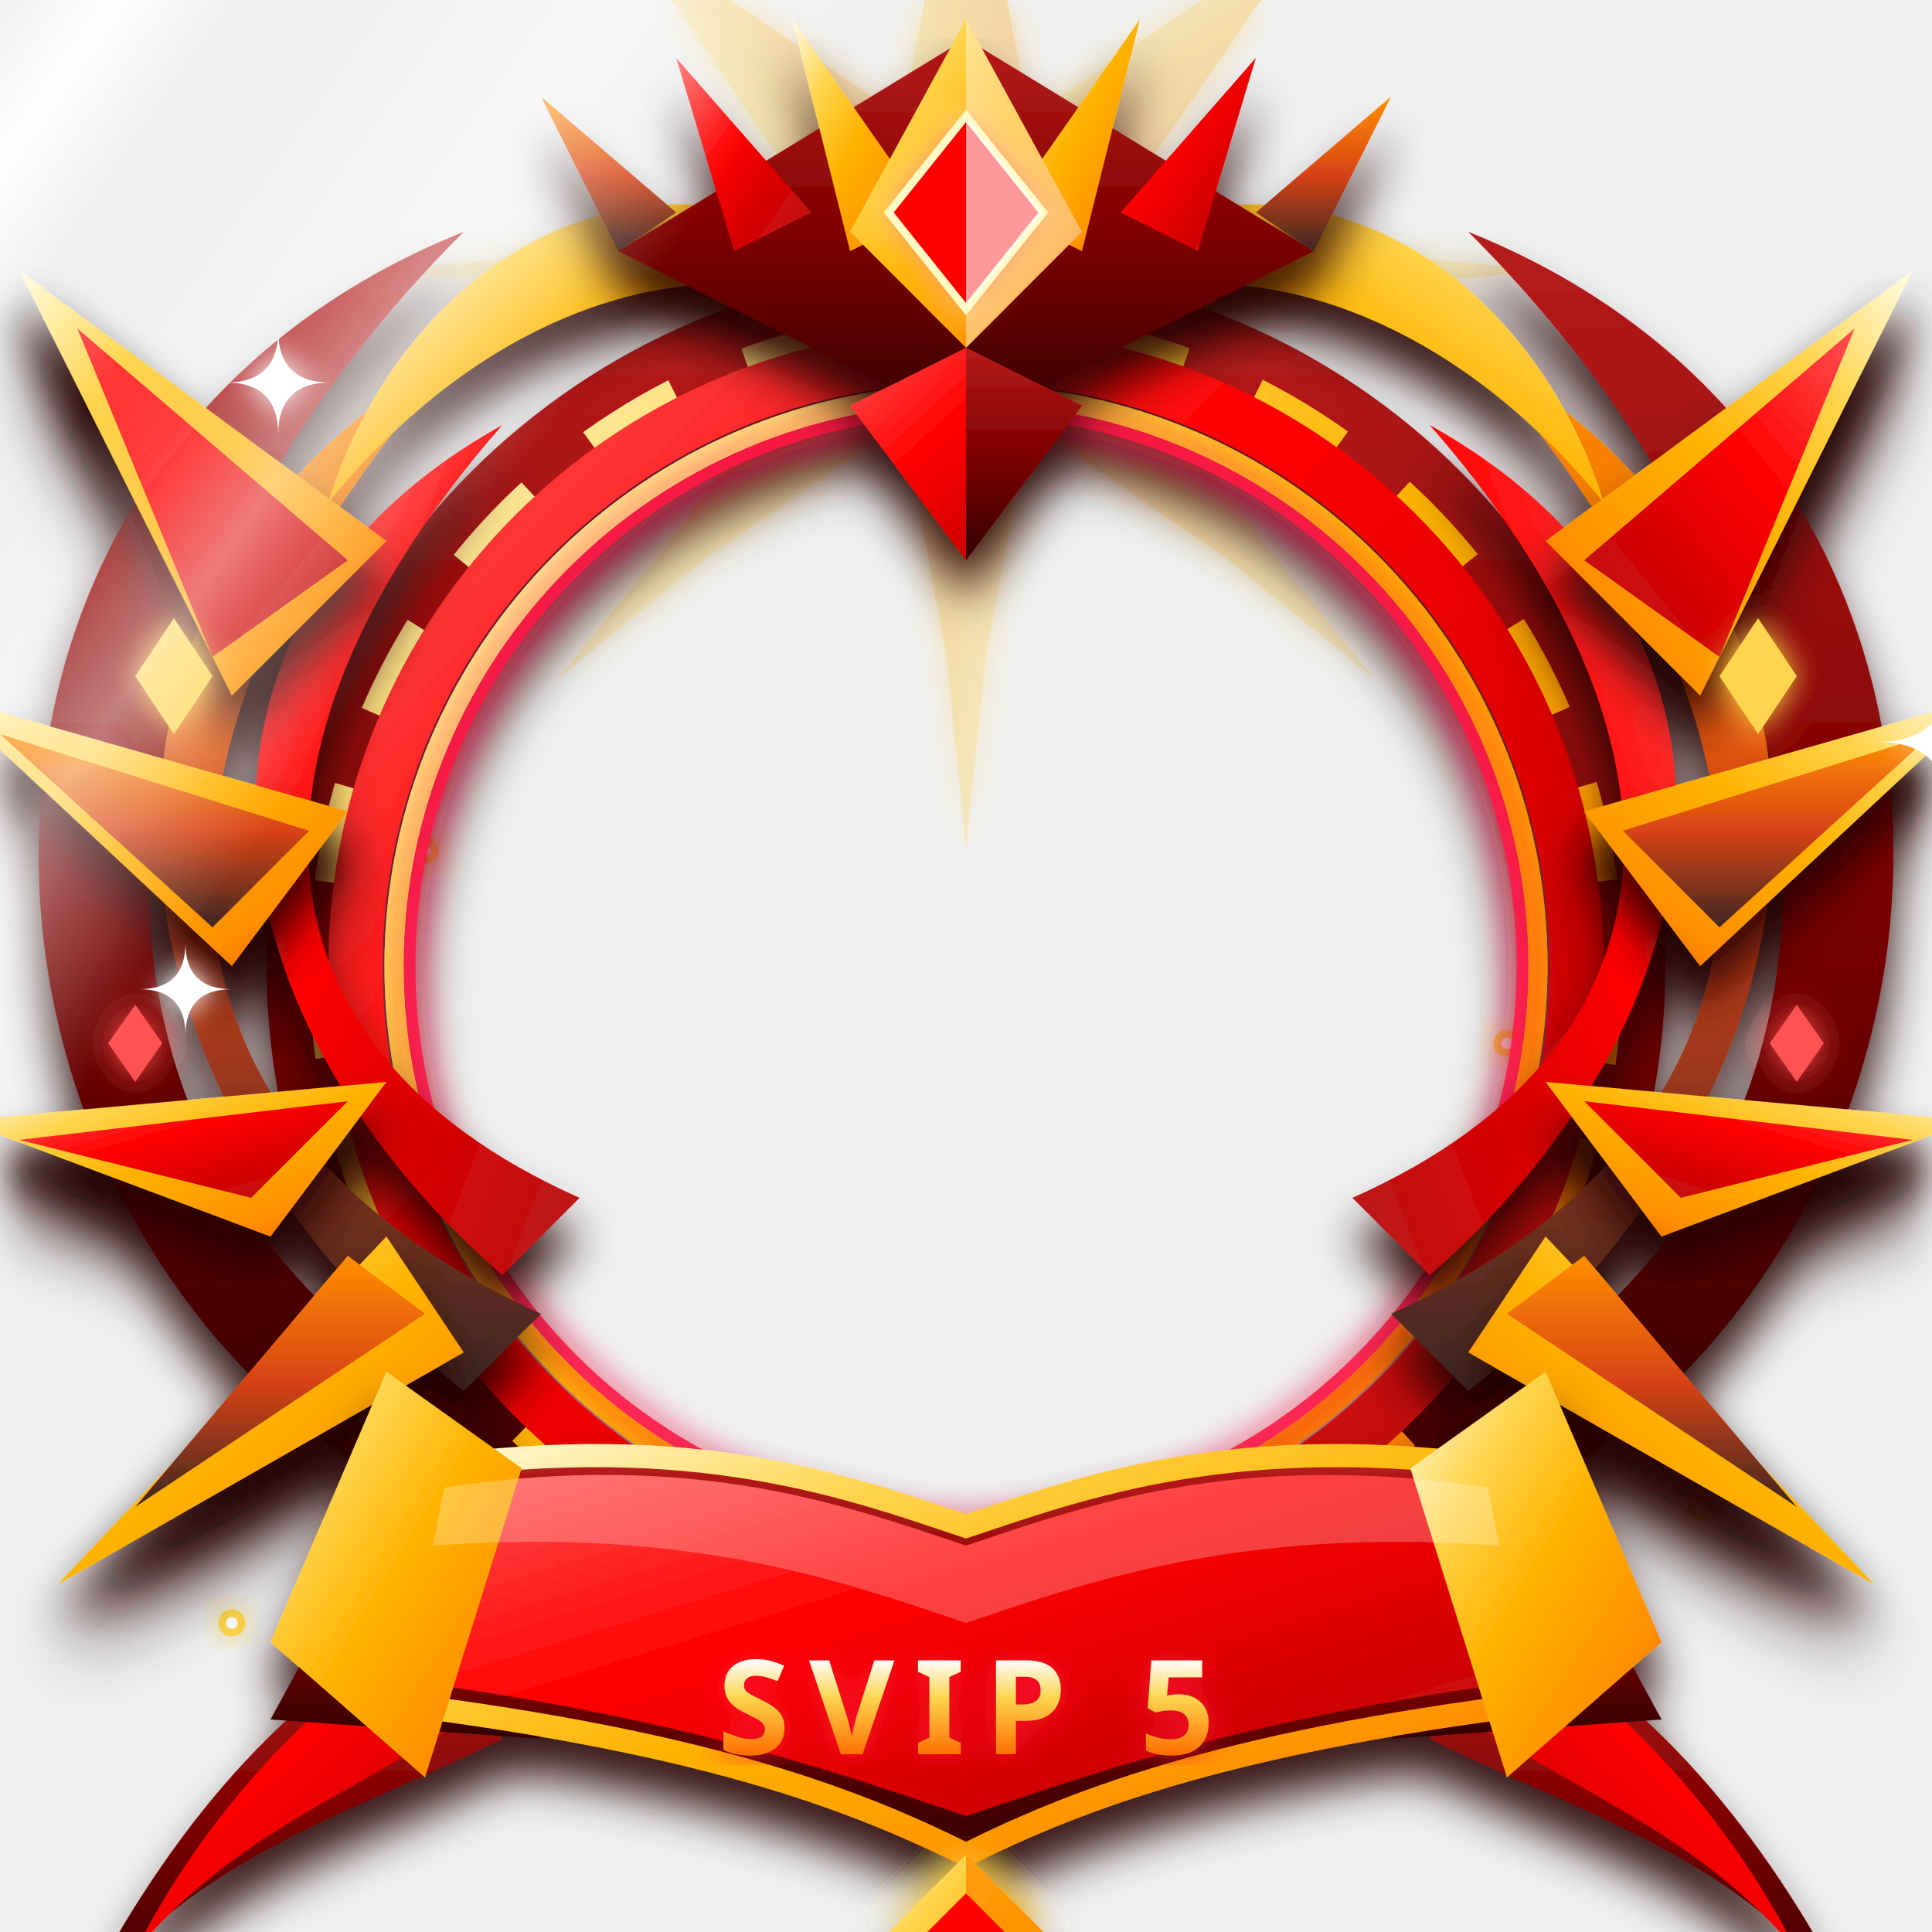
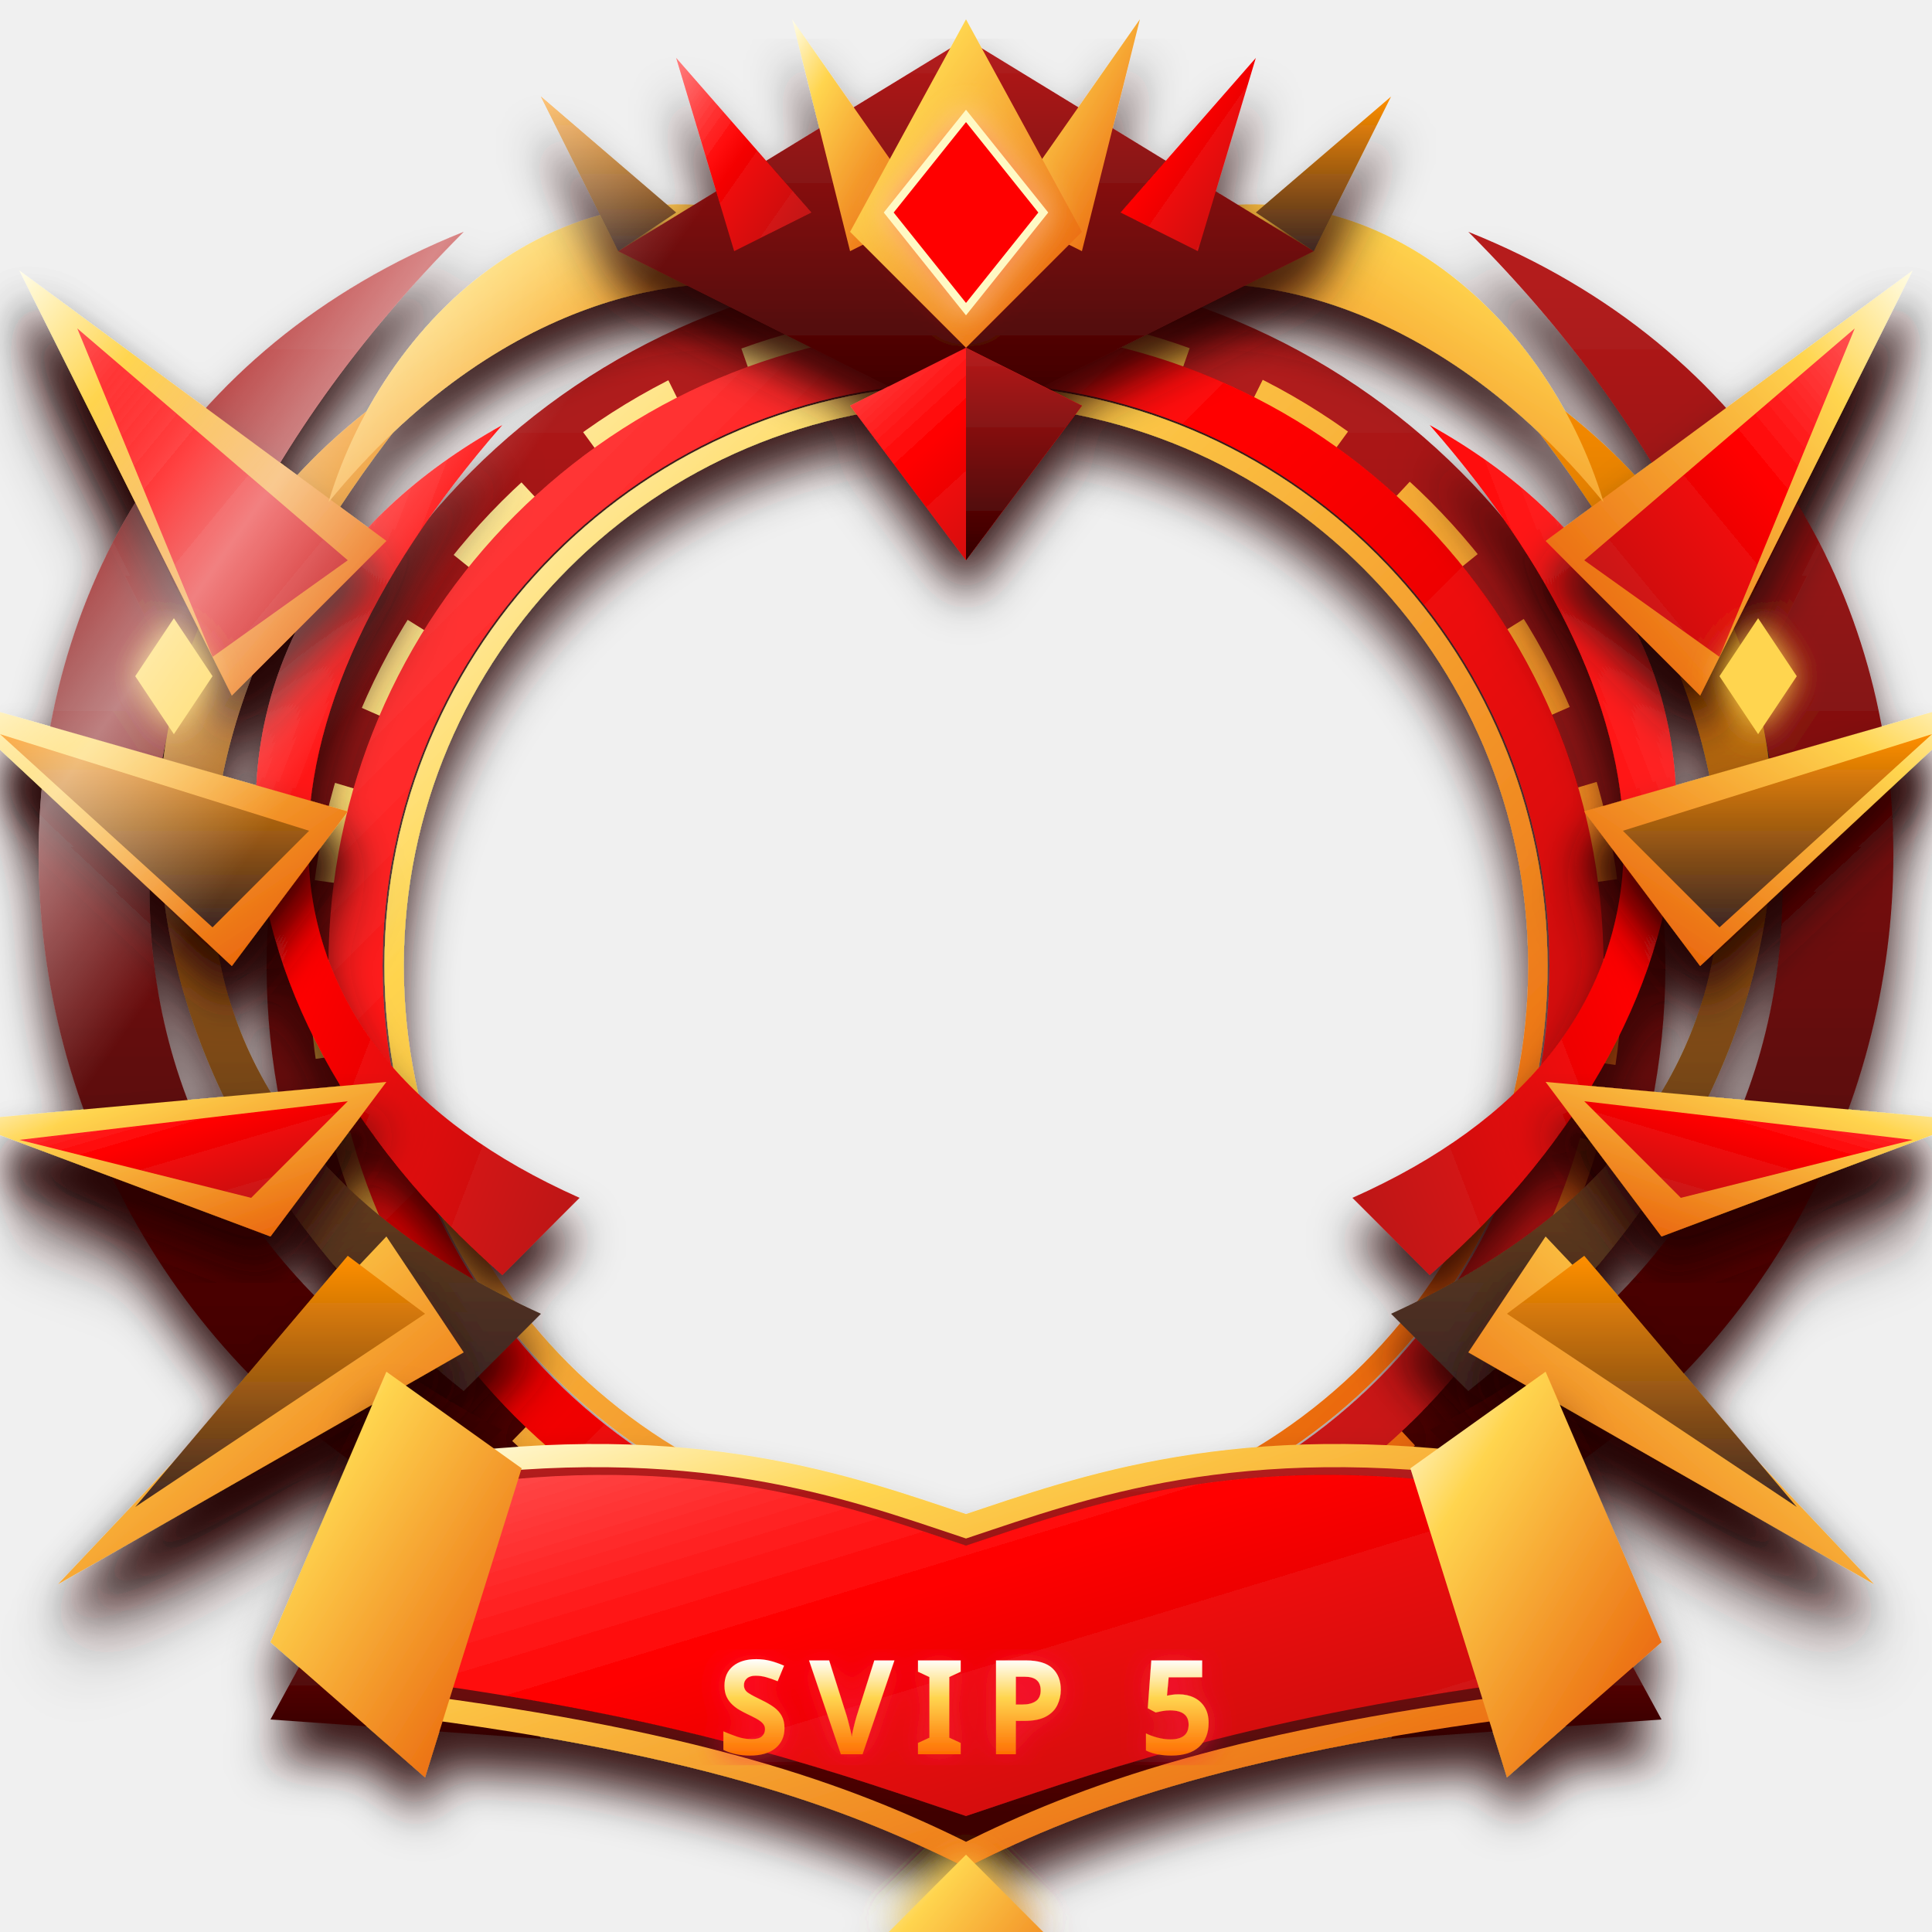
<svg xmlns="http://www.w3.org/2000/svg" viewBox="0 0 500 500" width="100%" height="100%">
  <defs>
    <filter id="shadow-5" x="-30%" y="-30%" width="160%" height="160%">
      <feDropShadow dx="0" dy="10" stdDeviation="6" flood-color="#220000" flood-opacity="0.9" />
    </filter>
    <filter id="glow-5" x="-50%" y="-50%" width="200%" height="200%">
      <feGaussianBlur stdDeviation="4" result="blur" />
      <feComposite in="SourceGraphic" in2="blur" operator="over" />
    </filter>
    <filter id="text-shadow-5">
      <feDropShadow dx="0" dy="4" stdDeviation="2" flood-color="#4A0000" flood-opacity="1" />
      <feDropShadow dx="0" dy="0" stdDeviation="4" flood-color="#FF1744" flood-opacity="0.8" />
    </filter>
    <linearGradient id="gold-bright-5" x1="0%" y1="0%" x2="100%" y2="100%">
      <stop offset="0%" stop-color="#FFFDE7" />
      <stop offset="25%" stop-color="#FFD54F" />
-       <stop offset="50%" stop-color="#FFB300" />
-       <stop offset="80%" stop-color="#FF8F00" />
      <stop offset="100%" stop-color="#E65100" />
    </linearGradient>
    <linearGradient id="gold-dark-5" x1="0%" y1="0%" x2="0%" y2="100%">
      <stop offset="0%" stop-color="#FF8F00" />
-       <stop offset="50%" stop-color="#D84315" />
      <stop offset="100%" stop-color="#3E2723" />
    </linearGradient>
    <linearGradient id="red-bright-5" x1="0%" y1="0%" x2="100%" y2="100%">
      <stop offset="0%" stop-color="#FF5252" />
      <stop offset="40%" stop-color="#FF0000" />
-       <stop offset="70%" stop-color="#D50000" />
      <stop offset="100%" stop-color="#B71C1C" />
    </linearGradient>
    <linearGradient id="red-dark-5" x1="0%" y1="0%" x2="0%" y2="100%">
      <stop offset="0%" stop-color="#B71C1C" />
-       <stop offset="50%" stop-color="#7F0000" />
      <stop offset="100%" stop-color="#330000" />
    </linearGradient>
    <linearGradient id="text-grad-5" x1="0%" y1="0%" x2="0%" y2="100%">
      <stop offset="0%" stop-color="#FFFFFF" />
      <stop offset="40%" stop-color="#FFD54F" />
      <stop offset="100%" stop-color="#FF6D00" />
    </linearGradient>
-     <mask id="frame-mask-5">
-       <rect x="0" y="0" width="500" height="500" fill="#FFFFFF" />
+     <mask id="perfect-mask-5">
+       <circle cx="250" cy="250" r="168" fill="none" stroke="#FFFFFF" stroke-width="26" />
+       <circle cx="250" cy="250" r="165" fill="none" stroke="#FFFFFF" stroke-width="10" stroke-dasharray="25 20" />
+       <circle cx="250" cy="250" r="158" fill="none" stroke="#FFFFFF" stroke-width="14" />
+       <circle cx="250" cy="250" r="148" fill="none" stroke="#FFFFFF" stroke-width="5" />
+       <g id="mask-wings-5">
+         <path d="M 110,390 C -20,320 -30,120 120,60 C 10,170 10,310 130,370 Z" fill="#FFFFFF" />
+         <path d="M 120,360 C 20,280 10,150 120,90 C 30,190 30,290 140,340 Z" fill="#FFFFFF" />
+         <path d="M 130,330 C 50,260 40,160 130,110 C 60,190 60,270 150,310 Z" fill="#FFFFFF" />
+         <path d="M 100,140 L 5,70 L 60,180 Z" fill="#FFFFFF" />
+         <path d="M 90,145 L 20,85 L 55,170 Z" fill="#FFFFFF" />
+         <path d="M 90,210 L -15,180 L 60,250 Z" fill="#FFFFFF" />
+         <path d="M 80,215 L 0,190 L 55,240 Z" fill="#FFFFFF" />
+         <path d="M 100,280 L -10,290 L 70,320 Z" fill="#FFFFFF" />
+         <path d="M 90,285 L 5,295 L 65,310 Z" fill="#FFFFFF" />
+         <path d="M 120,350 L 15,410 L 100,320 Z" fill="#FFFFFF" />
+         <path d="M 110,340 L 35,390 L 90,325 Z" fill="#FFFFFF" />
+         <path d="M 210,60 C 150,35 100,80 85,130 C 130,75 180,70 200,75 Z" fill="#FFFFFF" />
+       </g>
+       <use href="#mask-wings-5" />
+       <use href="#mask-wings-5" transform="translate(500, 0) scale(-1, 1)" />
+       <polygon points="250,110 160,65 250,10 340,65" fill="#FFFFFF" />
+       <path d="M 160,65 L 140,25 L 175,55 Z" fill="#FFFFFF" />
+       <path d="M 340,65 L 360,25 L 325,55 Z" fill="#FFFFFF" />
+       <path d="M 190,65 L 175,15 L 210,55 Z" fill="#FFFFFF" />
+       <path d="M 310,65 L 325,15 L 290,55 Z" fill="#FFFFFF" />
+       <path d="M 220,65 L 205,5 L 240,55 Z" fill="#FFFFFF" />
+       <path d="M 280,65 L 295,5 L 260,55 Z" fill="#FFFFFF" />
+       <path d="M 250,5 L 220,60 L 250,90 L 280,60 Z" fill="#FFFFFF" />
+       <polygon points="250,90 220,105 250,145 280,105" fill="#FFFFFF" />
+       <path d="M 100,390 L 70,445 L 140,450 Z" fill="#FFFFFF" />
+       <path d="M 400,390 L 430,445 L 360,450 Z" fill="#FFFFFF" />
+       <path d="M 110,380 C 180,370 220,385 250,395 C 280,385 320,370 390,380 L 405,440 C 320,450 280,465 250,480 C 220,465 180,450 95,440 Z" fill="#FFFFFF" />
+       <path d="M 110,380 C 180,370 220,385 250,395 C 280,385 320,370 390,380 L 405,440 C 320,450 280,465 250,480 C 220,465 180,450 95,440 Z" fill="none" stroke="#FFFFFF" stroke-width="6" />
+       <path d="M 100,355 L 135,380 L 110,460 L 70,425 Z" fill="#FFFFFF" />
+       <path d="M 400,355 L 365,380 L 390,460 L 430,425 Z" fill="#FFFFFF" />
+       <polygon points="250,480 225,505 250,540 275,505" fill="#FFFFFF" />
+       <text x="250" y="442" dominant-baseline="middle" font-family="'Arial Black', Impact, sans-serif" font-weight="900" font-size="34" fill="#FFFFFF" text-anchor="middle" letter-spacing="5">SVIP 5</text>
    </mask>
-     <g id="ember-5">
-       <circle cx="0" cy="0" r="3.5" fill="#FFD54F" filter="url(#glow-5)" />
-       <circle cx="0" cy="0" r="1.5" fill="#FFFFFF" />
-     </g>
-     <g id="sparkle-5">
-       <path d="M0,-15 Q0,0 15,0 Q0,0 0,15 Q0,0 -15,0 Q0,0 0,-15 Z" fill="#FFFFFF" filter="url(#glow-5)" />
-     </g>
    <g id="dragon-wing-5">
      <path d="M 110,390 C -20,320 -30,120 120,60 C 10,170 10,310 130,370 Z" fill="url(#red-dark-5)" />
      <path d="M 120,360 C 20,280 10,150 120,90 C 30,190 30,290 140,340 Z" fill="url(#gold-dark-5)" />
      <path d="M 130,330 C 50,260 40,160 130,110 C 60,190 60,270 150,310 Z" fill="url(#red-bright-5)" />
      <path d="M 100,140 L 5,70 L 60,180 Z" fill="url(#gold-bright-5)" filter="url(#shadow-5)" />
      <path d="M 90,145 L 20,85 L 55,170 Z" fill="url(#red-bright-5)" />
      <path d="M 90,210 L -15,180 L 60,250 Z" fill="url(#gold-bright-5)" filter="url(#shadow-5)" />
      <path d="M 80,215 L 0,190 L 55,240 Z" fill="url(#gold-dark-5)" />
      <path d="M 100,280 L -10,290 L 70,320 Z" fill="url(#gold-bright-5)" filter="url(#shadow-5)" />
      <path d="M 90,285 L 5,295 L 65,310 Z" fill="url(#red-bright-5)" />
      <path d="M 120,350 L 15,410 L 100,320 Z" fill="url(#gold-bright-5)" filter="url(#shadow-5)" />
      <path d="M 110,340 L 35,390 L 90,325 Z" fill="url(#gold-dark-5)" />
      <polygon points="45,160 35,175 45,190 55,175" fill="#FFD54F" filter="url(#glow-5)" />
-       <polygon points="35,260 28,270 35,280 42,270" fill="#FF5252" filter="url(#glow-5)" />
      <path d="M 210,60 C 150,35 100,80 85,130 C 130,75 180,70 200,75 Z" fill="url(#gold-bright-5)" />
    </g>
-     <g id="ribbon-tail-5">
-       <path d="M 110,430 C 70,450 40,490 20,530 C 50,490 90,480 130,460 Z" fill="url(#red-dark-5)" />
-       <path d="M 105,435 C 75,455 50,485 35,515 C 60,485 90,475 120,455 Z" fill="url(#red-bright-5)" />
-       <path d="M 100,430 L 75,450 L 115,450 Z" fill="url(#gold-bright-5)" />
-     </g>
  </defs>
-   <g>
-     <use href="#ember-5" x="60" y="420">
-       <animateTransform attributeName="transform" type="translate" values="0 0; -25 -150; 0 -350" dur="2.8s" repeatCount="indefinite" />
-       <animate attributeName="opacity" values="0; 1; 0" dur="2.8s" repeatCount="indefinite" />
-     </use>
-     <use href="#ember-5" x="440" y="390">
-       <animateTransform attributeName="transform" type="translate" values="0 0; 25 -150; 0 -350" dur="3.2s" repeatCount="indefinite" />
-       <animate attributeName="opacity" values="0; 1; 0" dur="3.2s" repeatCount="indefinite" />
-     </use>
-     <use href="#ember-5" x="110" y="220">
-       <animateTransform attributeName="transform" type="translate" values="0 0; -15 -120; 0 -250" dur="2.5s" repeatCount="indefinite" />
-       <animate attributeName="opacity" values="0; 1; 0" dur="2.5s" repeatCount="indefinite" />
-     </use>
-     <use href="#ember-5" x="390" y="270">
-       <animateTransform attributeName="transform" type="translate" values="0 0; 20 -120; 0 -250" dur="3.5s" repeatCount="indefinite" />
-       <animate attributeName="opacity" values="0; 1; 0" dur="3.5s" repeatCount="indefinite" />
-     </use>
-   </g>
-   <g transform="translate(250, 70)">
-     <g fill="url(#gold-bright-5)" opacity="0.3" filter="url(#glow-5)">
-       <animateTransform attributeName="transform" type="rotate" values="0; 360" dur="10s" repeatCount="indefinite" />
-       <polygon points="-5,-100 0,-150 5,-100 20,-20 0,0 -20,-20" />
-       <polygon points="-5,-100 0,-150 5,-100 20,-20 0,0 -20,-20" transform="rotate(45)" />
-       <polygon points="-5,-100 0,-150 5,-100 20,-20 0,0 -20,-20" transform="rotate(90)" />
-       <polygon points="-5,-100 0,-150 5,-100 20,-20 0,0 -20,-20" transform="rotate(135)" />
-       <polygon points="-5,-100 0,-150 5,-100 20,-20 0,0 -20,-20" transform="rotate(180)" />
-       <polygon points="-5,-100 0,-150 5,-100 20,-20 0,0 -20,-20" transform="rotate(225)" />
-       <polygon points="-5,-100 0,-150 5,-100 20,-20 0,0 -20,-20" transform="rotate(270)" />
-       <polygon points="-5,-100 0,-150 5,-100 20,-20 0,0 -20,-20" transform="rotate(315)" />
-     </g>
-   </g>
  <g filter="url(#shadow-5)">
    <circle cx="250" cy="250" r="168" fill="none" stroke="url(#red-dark-5)" stroke-width="26" />
    <circle cx="250" cy="250" r="165" fill="none" stroke="url(#gold-bright-5)" stroke-width="10" stroke-dasharray="25 20" />
    <circle cx="250" cy="250" r="158" fill="none" stroke="url(#red-bright-5)" stroke-width="14" />
    <circle cx="250" cy="250" r="148" fill="none" stroke="url(#gold-bright-5)" stroke-width="5" />
-     <circle cx="250" cy="250" r="144" fill="none" stroke="#FF1744" stroke-width="3" filter="url(#glow-5)" opacity="0.9" />
  </g>
  <g filter="url(#shadow-5)">
    <use href="#dragon-wing-5" x="0" y="0" />
    <use href="#dragon-wing-5" x="0" y="0" transform="translate(500, 0) scale(-1, 1)" />
  </g>
  <g filter="url(#shadow-5)">
    <polygon points="250,110 160,65 250,10 340,65" fill="url(#red-dark-5)" />
    <path d="M 160,65 L 140,25 L 175,55 Z" fill="url(#gold-dark-5)" />
    <path d="M 340,65 L 360,25 L 325,55 Z" fill="url(#gold-dark-5)" />
    <path d="M 190,65 L 175,15 L 210,55 Z" fill="url(#red-bright-5)" />
    <path d="M 310,65 L 325,15 L 290,55 Z" fill="url(#red-bright-5)" />
    <path d="M 220,65 L 205,5 L 240,55 Z" fill="url(#gold-bright-5)" />
    <path d="M 280,65 L 295,5 L 260,55 Z" fill="url(#gold-bright-5)" />
    <path d="M 250,5 L 220,60 L 250,90 L 280,60 Z" fill="url(#gold-bright-5)" />
-     <path d="M 250,5 L 250,90 L 280,60 Z" fill="#FFFFFF" opacity="0.4" />
-     <polygon points="250,30 230,55 250,80 270,55" fill="#FF0000" stroke="#FFF9C4" stroke-width="2" filter="url(#glow-5)">
-       <animate attributeName="opacity" values="0.8; 1; 0.8" dur="1.5s" repeatCount="indefinite" />
-     </polygon>
-     <polygon points="250,30 250,80 270,55" fill="#FFFFFF" opacity="0.6" />
+     <polygon points="250,30 230,55 250,80 270,55" fill="#FF0000" stroke="#FFF9C4" stroke-width="2" filter="url(#glow-5)" />
    <polygon points="250,90 220,105 250,145 280,105" fill="url(#red-bright-5)" />
    <polygon points="250,90 250,145 280,105" fill="url(#red-dark-5)" />
  </g>
  <g filter="url(#shadow-5)">
-     <use href="#ribbon-tail-5" x="0" y="-10" />
-     <use href="#ribbon-tail-5" x="0" y="-10" transform="translate(500, 0) scale(-1, 1)" />
    <path d="M 100,390 L 70,445 L 140,450 Z" fill="url(#red-dark-5)" />
    <path d="M 400,390 L 430,445 L 360,450 Z" fill="url(#red-dark-5)" />
    <path d="M 110,380 C 180,370 220,385 250,395 C 280,385 320,370 390,380 L 405,440 C 320,450 280,465 250,480 C 220,465 180,450 95,440 Z" fill="url(#red-dark-5)" />
    <path d="M 115,385 C 180,375 220,390 250,400 C 280,390 320,375 385,385 L 395,435 C 320,445 280,460 250,470 C 220,460 180,445 105,435 Z" fill="url(#red-bright-5)" />
    <path d="M 110,380 C 180,370 220,385 250,395 C 280,385 320,370 390,380 L 405,440 C 320,450 280,465 250,480 C 220,465 180,450 95,440 Z" fill="none" stroke="url(#gold-bright-5)" stroke-width="6" />
    <path d="M 100,355 L 135,380 L 110,460 L 70,425 Z" fill="url(#gold-bright-5)" />
    <path d="M 400,355 L 365,380 L 390,460 L 430,425 Z" fill="url(#gold-bright-5)" />
-     <path d="M 115,385 C 180,375 220,390 250,400 C 280,390 320,375 385,385 L 388,400 C 320,395 280,410 250,420 C 220,410 180,395 112,400 Z" fill="#FFFFFF" opacity="0.25" />
    <polygon points="250,480 225,505 250,540 275,505" fill="url(#gold-bright-5)" filter="url(#glow-5)" />
-     <polygon points="250,480 250,540 275,505" fill="#FF8F00" opacity="0.8" />
-     <polygon points="250,490 235,505 250,525 265,505" fill="#FF0000" />
  </g>
  <text x="250" y="442" dominant-baseline="middle" font-family="'Arial Black', Impact, sans-serif" font-weight="900" font-size="34" fill="url(#text-grad-5)" text-anchor="middle" letter-spacing="5" filter="url(#text-shadow-5)">SVIP 5</text>
-   <use href="#sparkle-5" x="80" y="110" transform="scale(0.9)">
-     <animate attributeName="opacity" values="0.2; 1; 0.2" dur="2s" repeatCount="indefinite" />
-   </use>
-   <use href="#sparkle-5" x="420" y="160" transform="scale(1.2)">
-     <animate attributeName="opacity" values="0.2; 1; 0.2" dur="2.5s" repeatCount="indefinite" />
-   </use>
-   <use href="#sparkle-5" x="60" y="320" transform="scale(0.8)">
-     <animate attributeName="opacity" values="0.2; 1; 0.2" dur="1.8s" repeatCount="indefinite" />
-   </use>
-   <g mask="url(#frame-mask-5)">
+   <g mask="url(#perfect-mask-5)">
    <g>
      <animateTransform attributeName="transform" type="translate" values="-250 -150; 850 450" dur="3s" repeatCount="indefinite" />
      <linearGradient id="shine-sweep-5" x1="0%" y1="0%" x2="100%" y2="0%">
        <stop offset="0%" stop-color="#FFFFFF" stop-opacity="0" />
        <stop offset="50%" stop-color="#FFFFFF" stop-opacity="0.95" />
        <stop offset="100%" stop-color="#FFFFFF" stop-opacity="0" />
      </linearGradient>
      <rect x="0" y="-400" width="50" height="1300" fill="url(#shine-sweep-5)" transform="rotate(35)" />
      <rect x="80" y="-400" width="100" height="1300" fill="url(#shine-sweep-5)" transform="rotate(35)" opacity="0.5" />
    </g>
  </g>
</svg>
